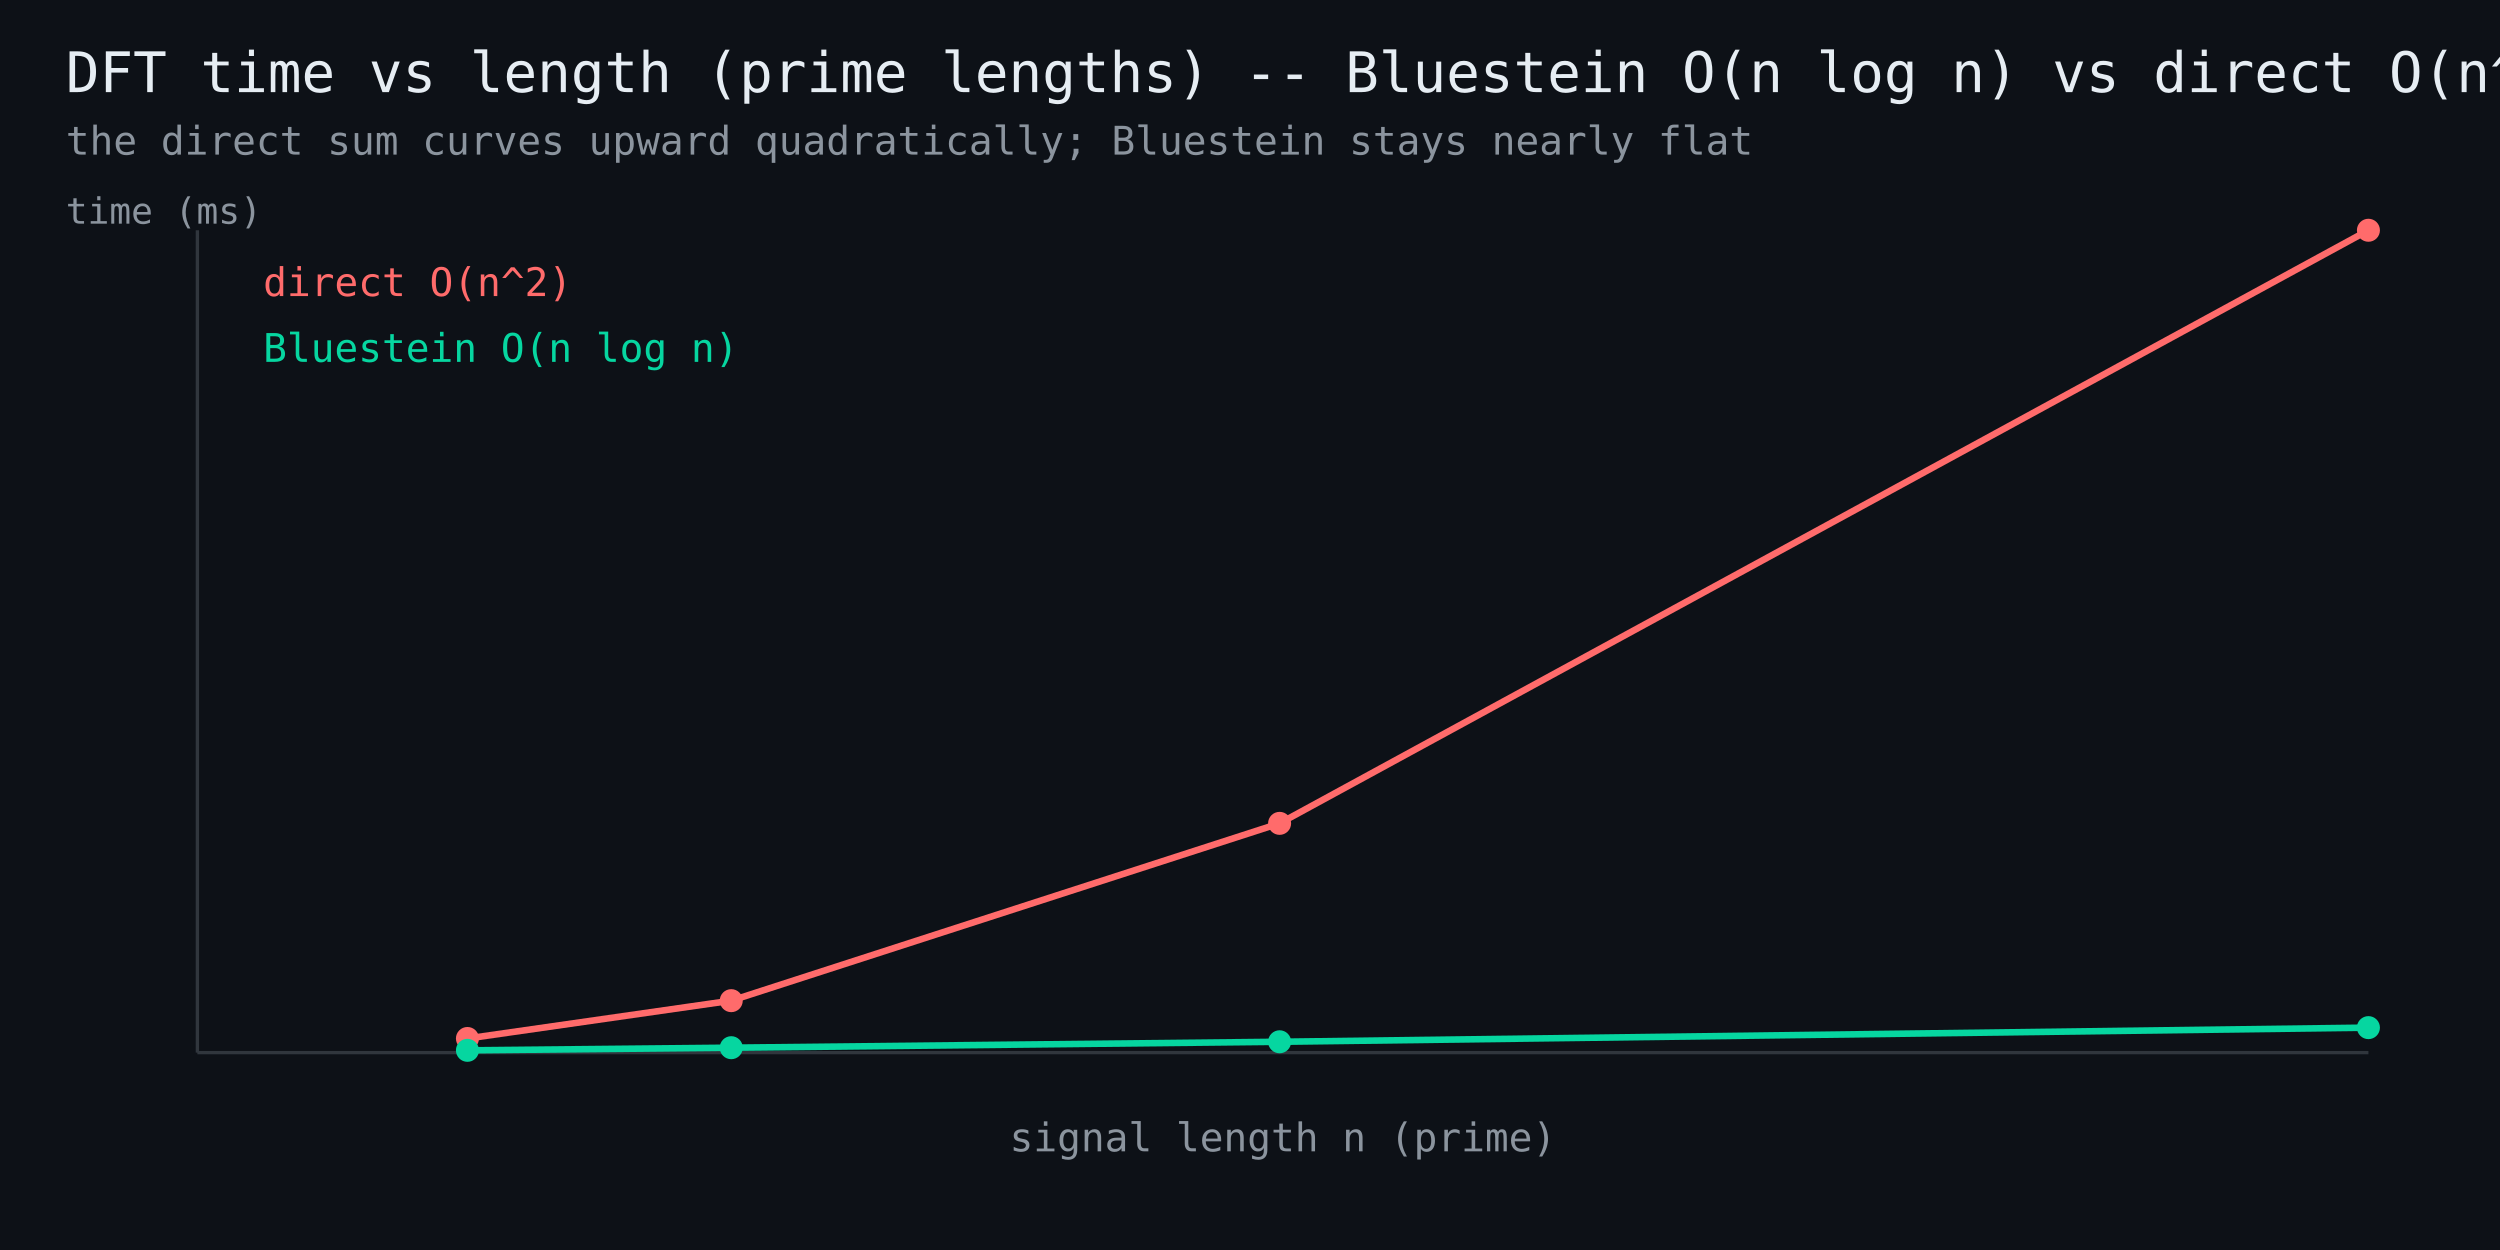
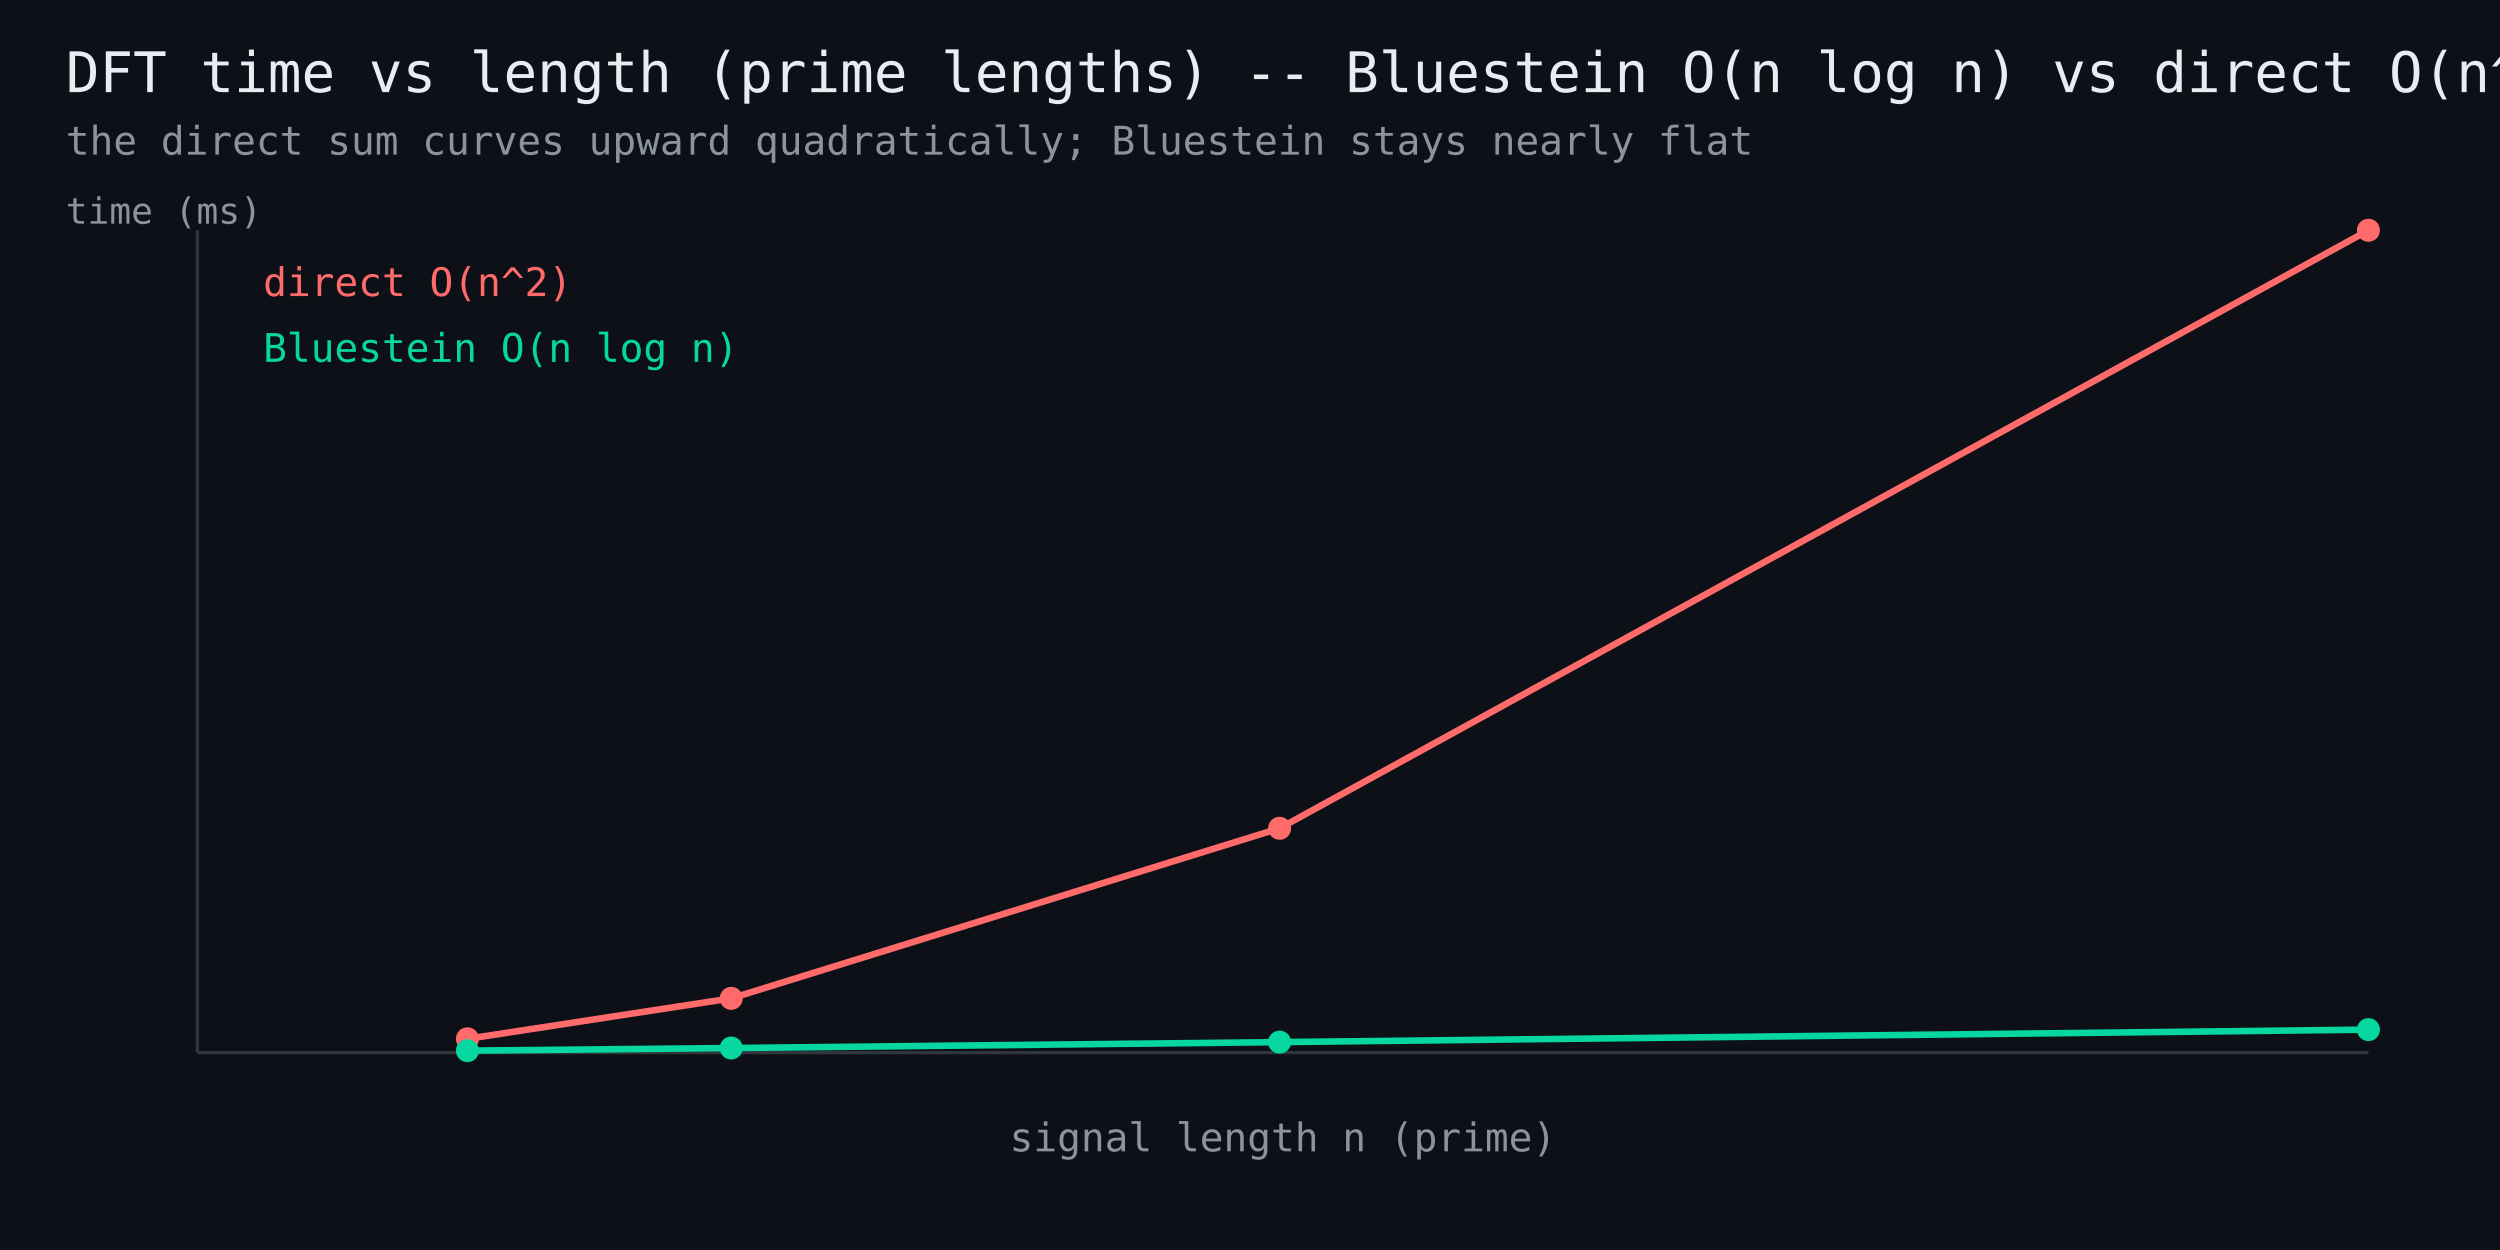
<svg xmlns="http://www.w3.org/2000/svg" width="760" height="380" viewBox="0 0 760 380" font-family="monospace">
  <rect width="760" height="380" fill="#0d1117" />
  <text x="20" y="28" fill="#e6edf3" font-size="17">DFT time vs length (prime lengths) -- Bluestein O(n log n) vs direct O(n^2)</text>
  <text x="20" y="47" fill="#8b949e" font-size="12">the direct sum curves upward quadratically; Bluestein stays nearly flat</text>
  <line x1="60" y1="320" x2="720" y2="320" stroke="#30363d" stroke-width="1" />
  <line x1="60" y1="320" x2="60" y2="70" stroke="#30363d" stroke-width="1" />
-   <polyline points="142.1,315.7 222.3,304.2 389.0,250.3 720.0,70.0" fill="none" stroke="#ff6b6b" stroke-width="2" />
-   <circle cx="142.1" cy="315.7" r="3.5" fill="#ff6b6b" />
-   <circle cx="222.3" cy="304.2" r="3.5" fill="#ff6b6b" />
-   <circle cx="389.0" cy="250.3" r="3.5" fill="#ff6b6b" />
+   <polyline points="142.1,315.8 222.3,303.5 389.0,251.8 720.0,70.0" fill="none" stroke="#ff6b6b" stroke-width="2" />
+   <circle cx="142.1" cy="315.8" r="3.5" fill="#ff6b6b" />
+   <circle cx="222.3" cy="303.5" r="3.5" fill="#ff6b6b" />
+   <circle cx="389.0" cy="251.8" r="3.5" fill="#ff6b6b" />
  <circle cx="720.0" cy="70.0" r="3.5" fill="#ff6b6b" />
  <text x="80" y="90" fill="#ff6b6b" font-size="12">direct O(n^2)</text>
-   <polyline points="142.1,319.3 222.3,318.5 389.0,316.7 720.0,312.4" fill="none" stroke="#06d6a0" stroke-width="2" />
-   <circle cx="142.1" cy="319.3" r="3.5" fill="#06d6a0" />
-   <circle cx="222.3" cy="318.5" r="3.5" fill="#06d6a0" />
-   <circle cx="389.0" cy="316.7" r="3.5" fill="#06d6a0" />
-   <circle cx="720.0" cy="312.4" r="3.5" fill="#06d6a0" />
+   <polyline points="142.1,319.4 222.3,318.6 389.0,316.8 720.0,313.0" fill="none" stroke="#06d6a0" stroke-width="2" />
+   <circle cx="142.1" cy="319.4" r="3.5" fill="#06d6a0" />
+   <circle cx="222.3" cy="318.6" r="3.5" fill="#06d6a0" />
+   <circle cx="389.0" cy="316.8" r="3.5" fill="#06d6a0" />
+   <circle cx="720.0" cy="313.0" r="3.5" fill="#06d6a0" />
  <text x="80" y="110" fill="#06d6a0" font-size="12">Bluestein O(n log n)</text>
  <text x="390" y="350" fill="#8b949e" font-size="12" text-anchor="middle">signal length n (prime)</text>
  <text x="20" y="68" fill="#8b949e" font-size="11">time (ms)</text>
</svg>
